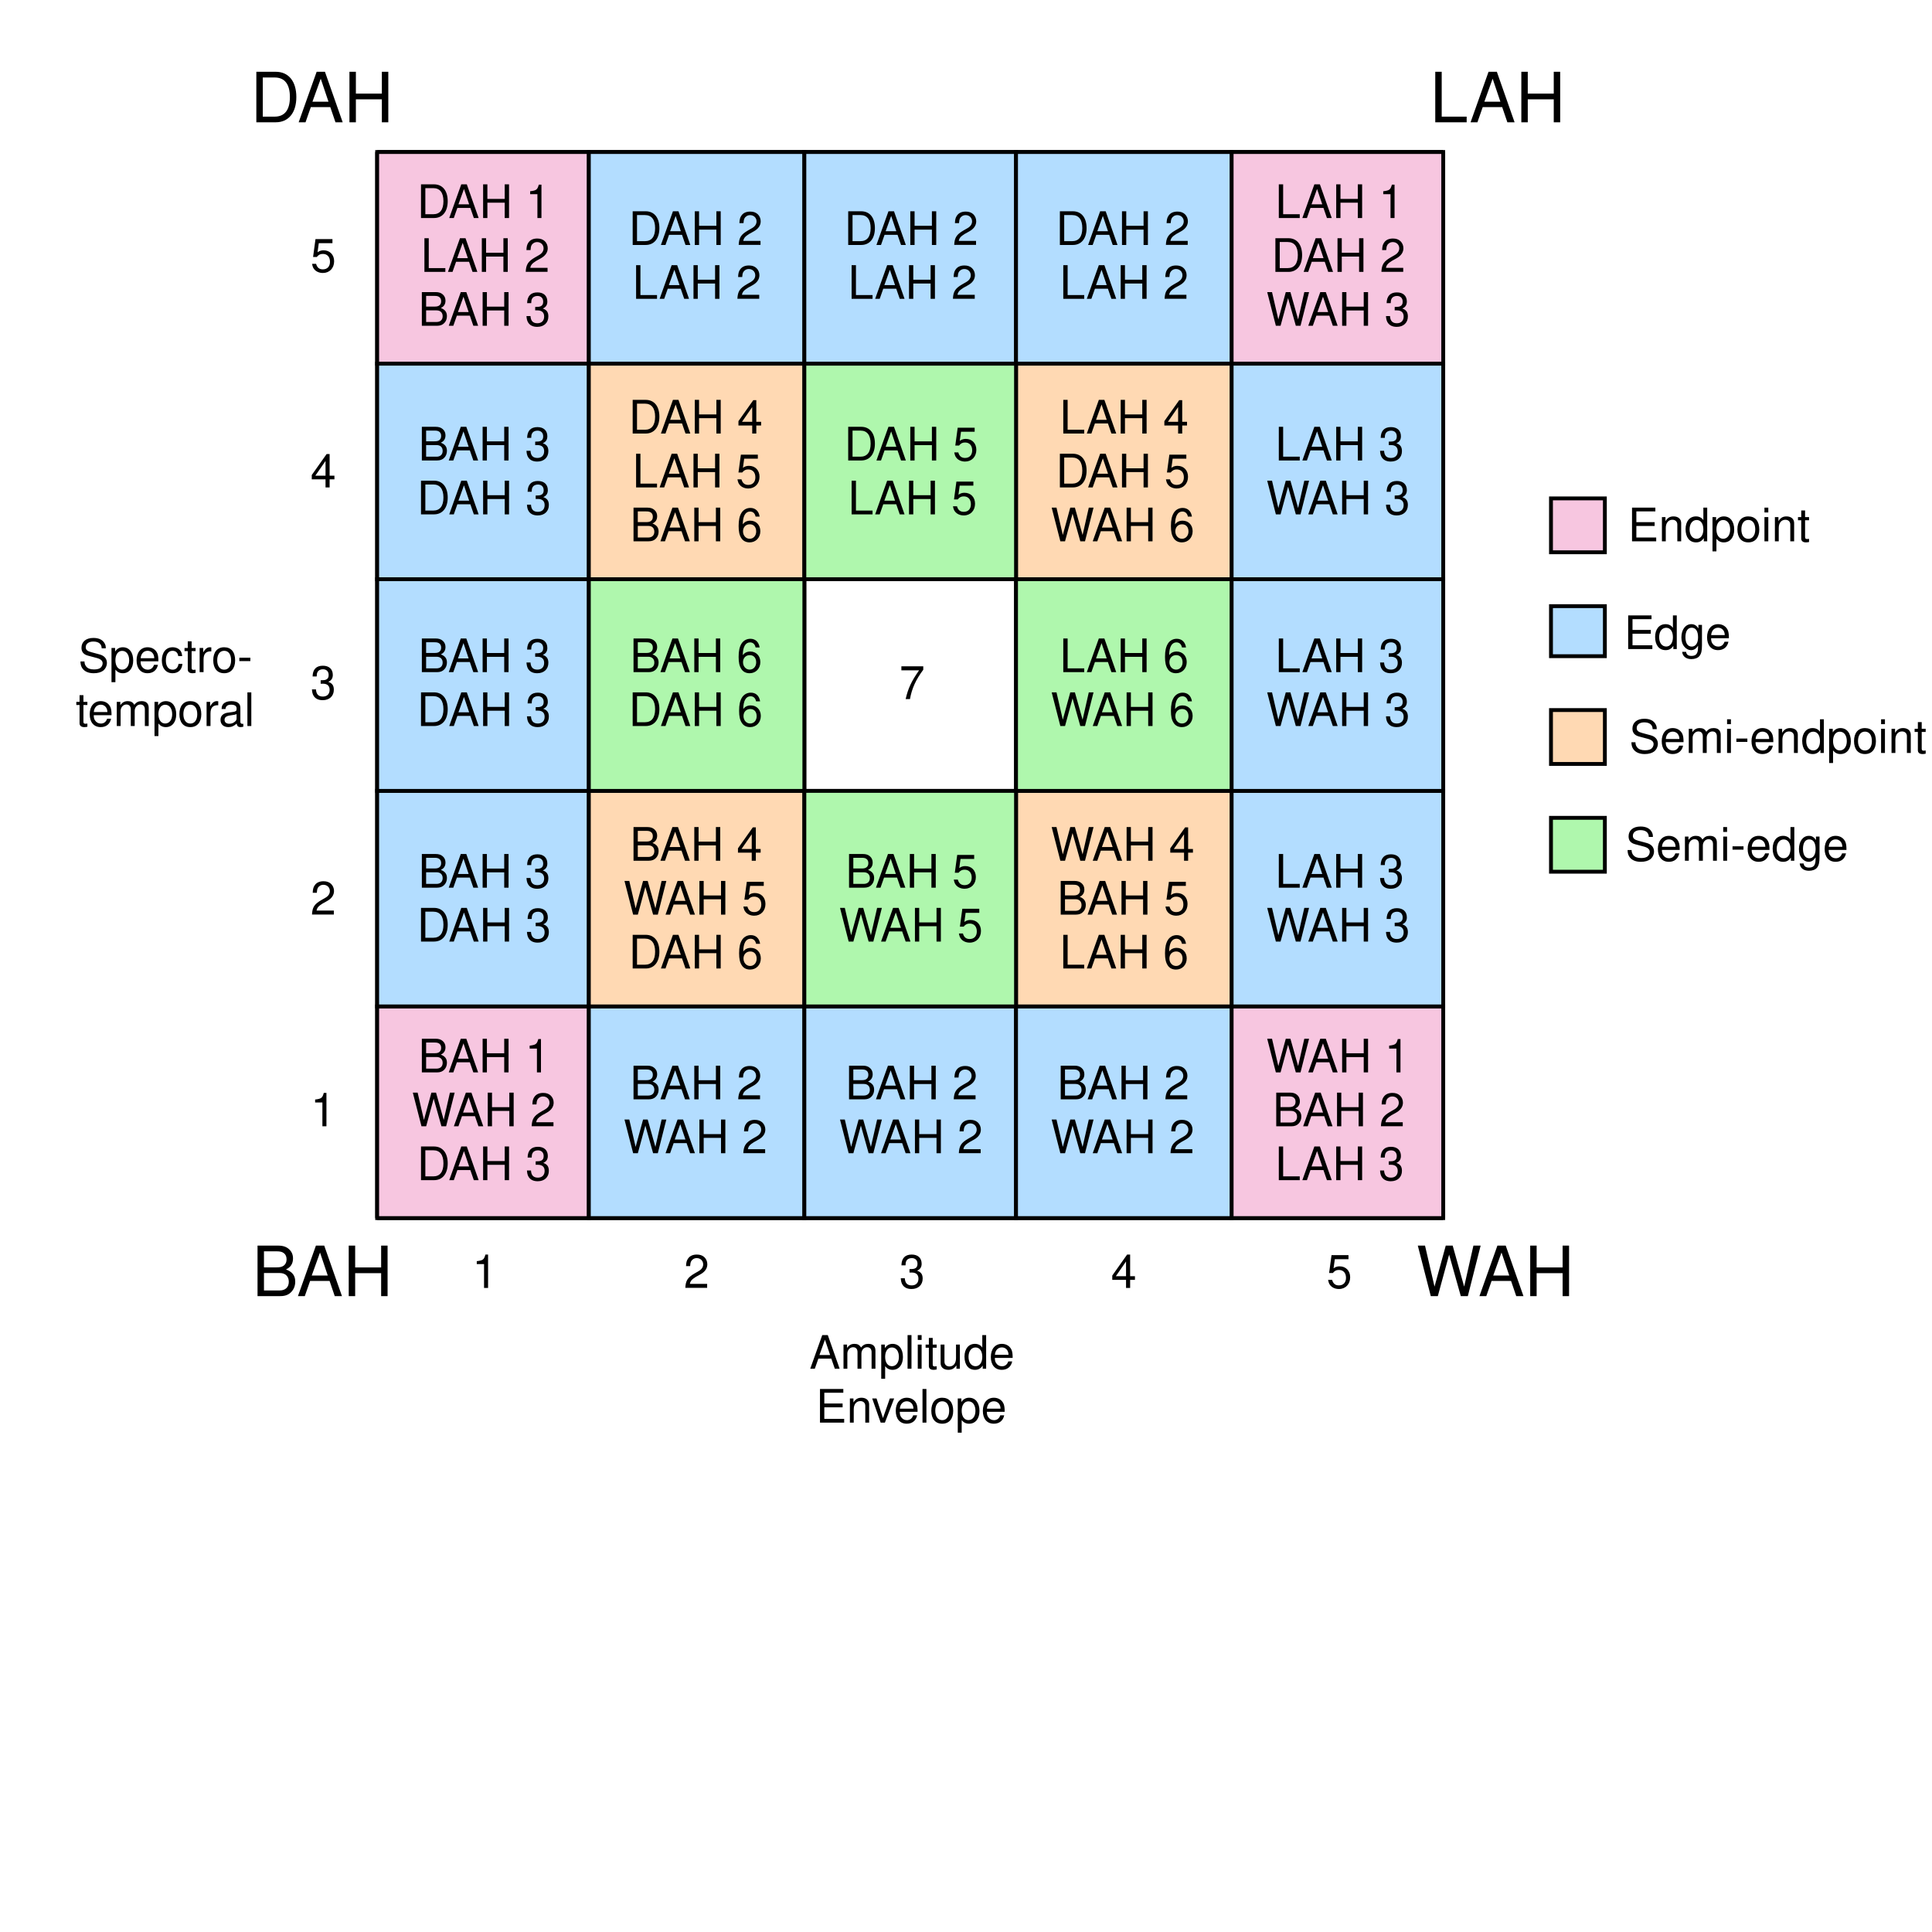
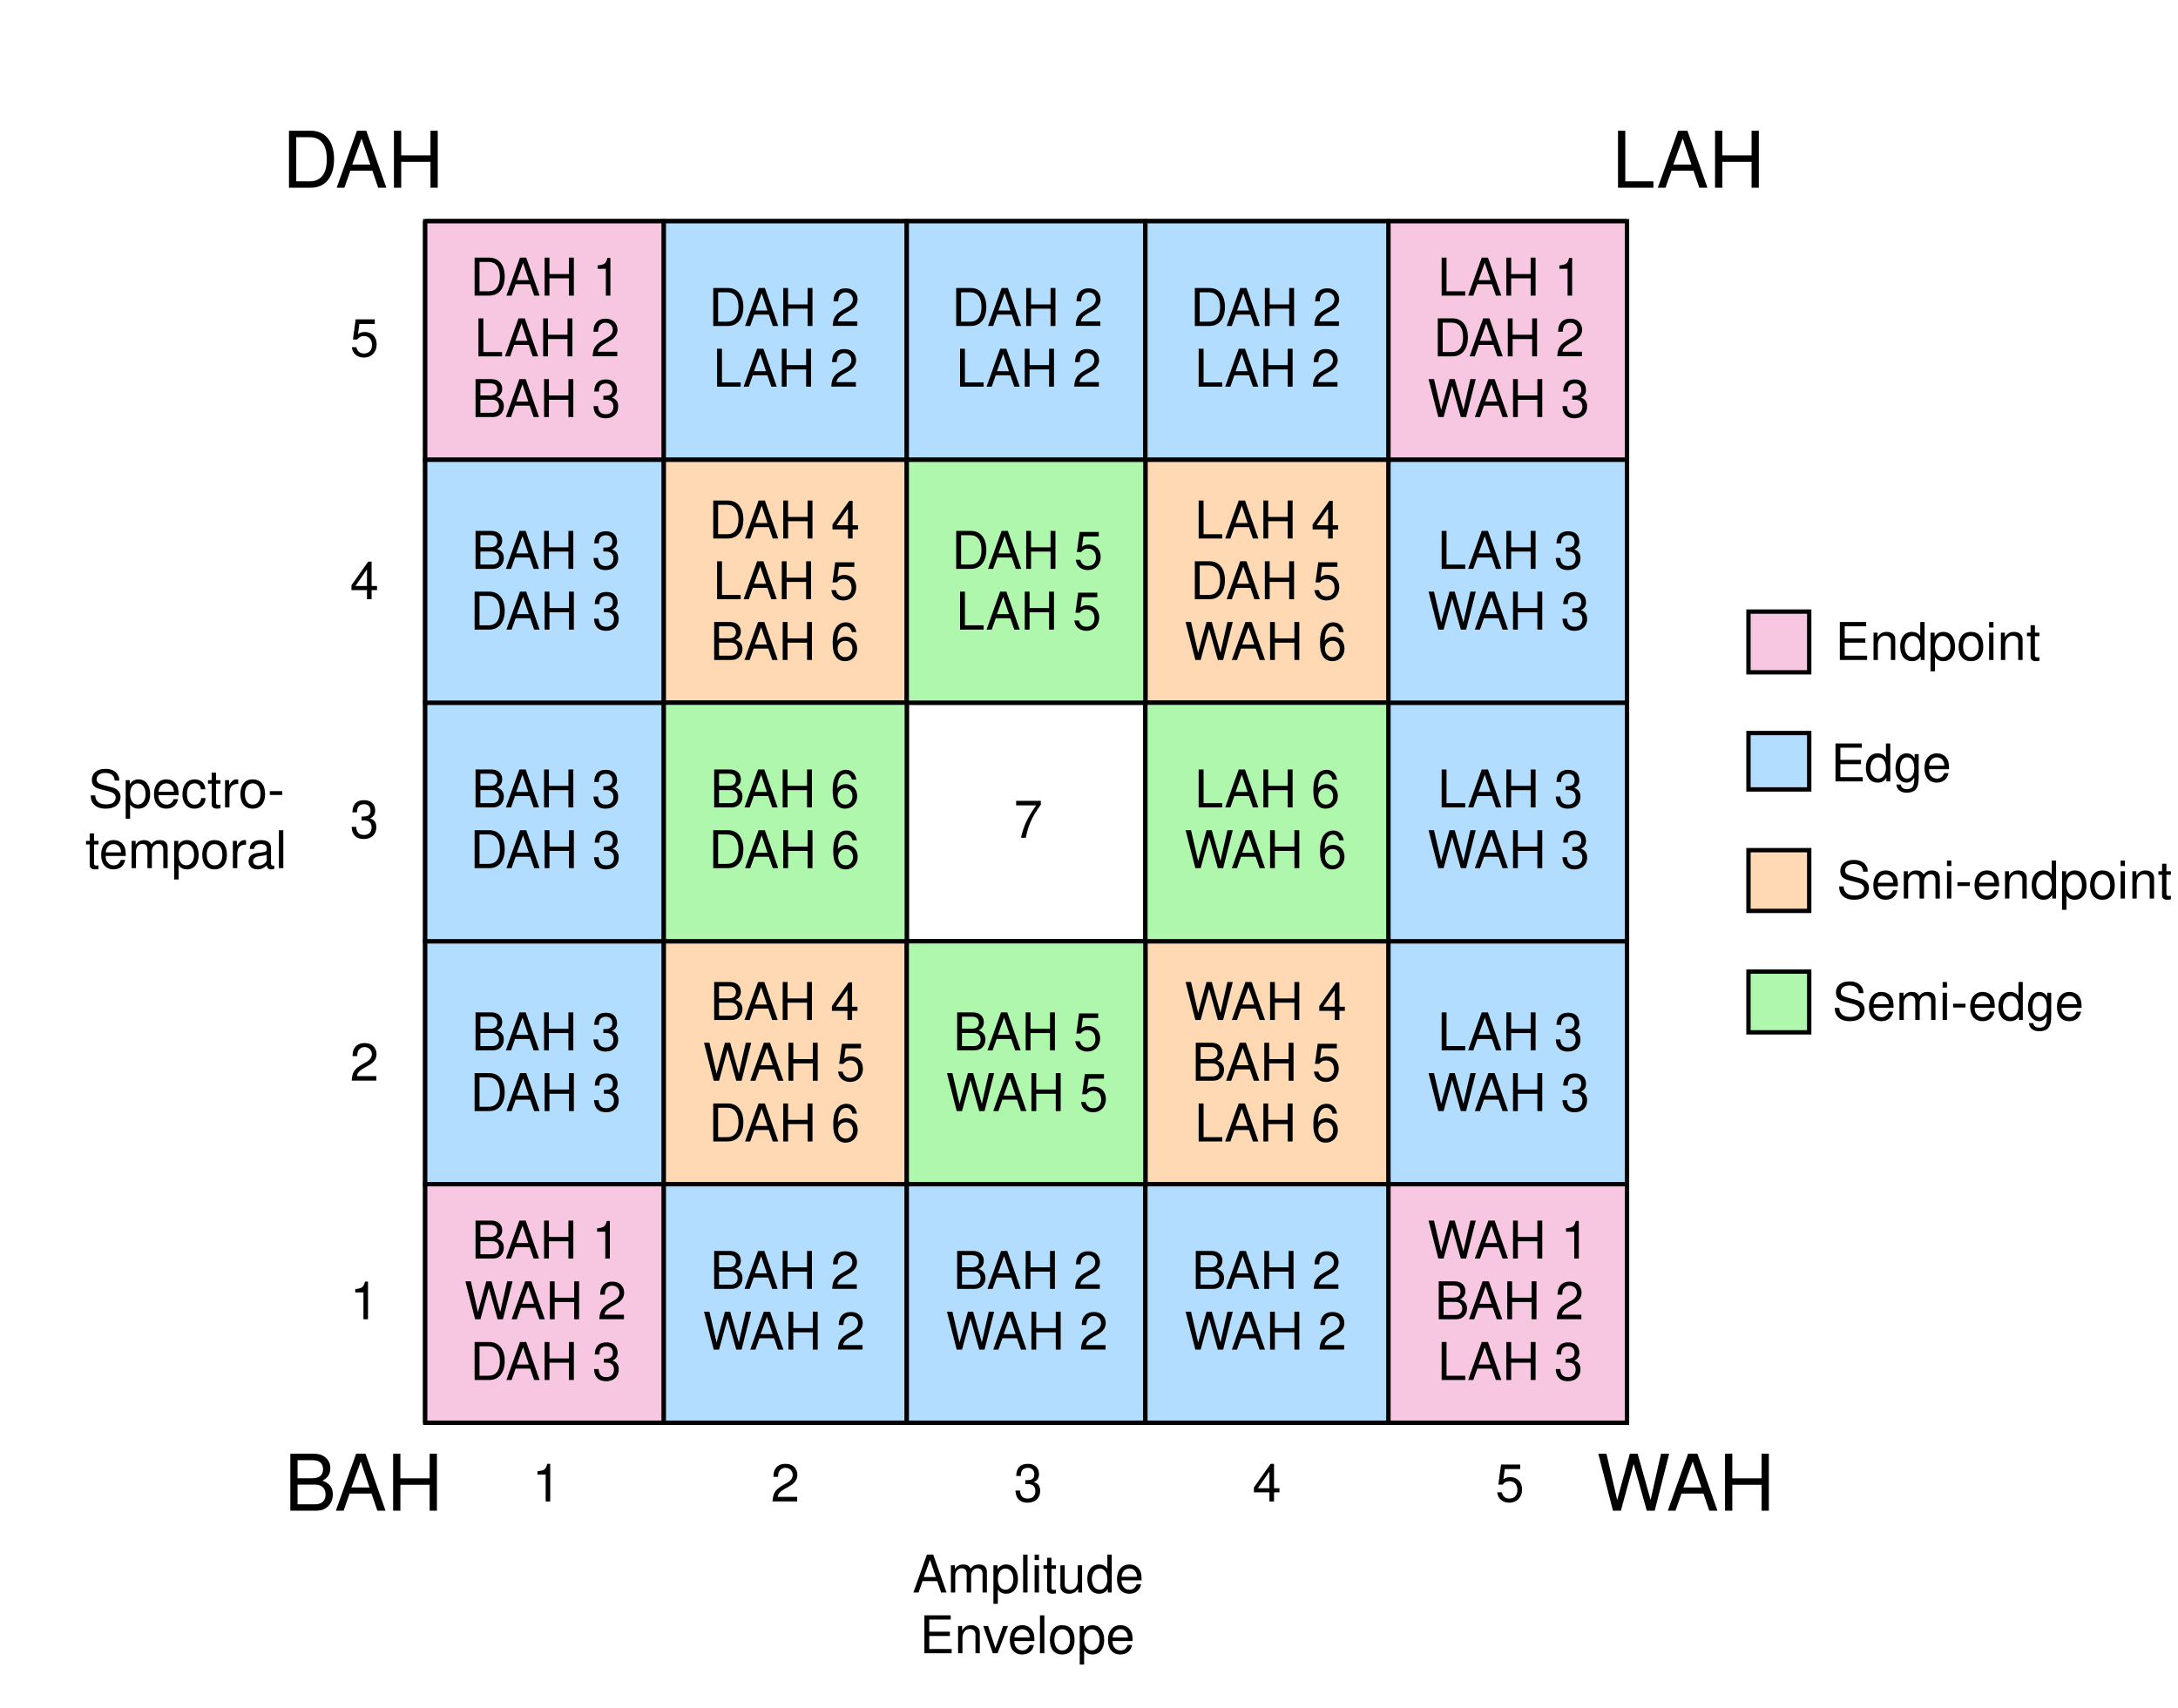
- <svg xmlns="http://www.w3.org/2000/svg" version="1.1" id="svg2" xml:space="preserve" width="669.333" height="669.333" viewBox="0 200 669.333 500">
+ <svg xmlns="http://www.w3.org/2000/svg" version="1.1" id="svg2" xml:space="preserve" width="669.333" height="525" viewBox="0 100 669.333 525">
  <defs id="defs6">
    <clipPath clipPathUnits="userSpaceOnUse" id="clipPath20">
      <path d="M 10,10 H 5010 V 5010 H 10 Z" id="path18" />
    </clipPath>
  </defs>
  <g id="g10" transform="matrix(1.333333,0,0,-1.333333,0,669.3333)">
    <g id="g12" transform="scale(0.1)">
      <g id="g14">
        <g id="g16" clip-path="url(#clipPath20)">
          <path d="M 980,990 H 3750" style="fill:none;stroke:#000000;stroke-width:10;stroke-linecap:butt;stroke-linejoin:round;stroke-miterlimit:10;stroke-dasharray:none;stroke-opacity:1" id="path22" />
          <path d="M 980,1540 H 3750" style="fill:none;stroke:#000000;stroke-width:10;stroke-linecap:butt;stroke-linejoin:round;stroke-miterlimit:10;stroke-dasharray:none;stroke-opacity:1" id="path24" />
          <path d="M 980,2100 H 3750" style="fill:none;stroke:#000000;stroke-width:10;stroke-linecap:butt;stroke-linejoin:round;stroke-miterlimit:10;stroke-dasharray:none;stroke-opacity:1" id="path26" />
          <path d="M 980,2650 H 3750" style="fill:none;stroke:#000000;stroke-width:10;stroke-linecap:butt;stroke-linejoin:round;stroke-miterlimit:10;stroke-dasharray:none;stroke-opacity:1" id="path28" />
          <path d="M 980,3210 H 3750" style="fill:none;stroke:#000000;stroke-width:10;stroke-linecap:butt;stroke-linejoin:round;stroke-miterlimit:10;stroke-dasharray:none;stroke-opacity:1" id="path30" />
          <path d="M 980,3760 H 3750" style="fill:none;stroke:#000000;stroke-width:10;stroke-linecap:butt;stroke-linejoin:round;stroke-miterlimit:10;stroke-dasharray:none;stroke-opacity:1" id="path32" />
          <path d="M 980,990 V 3760" style="fill:none;stroke:#000000;stroke-width:10;stroke-linecap:butt;stroke-linejoin:round;stroke-miterlimit:10;stroke-dasharray:none;stroke-opacity:1" id="path34" />
          <path d="M 1530,990 V 3760" style="fill:none;stroke:#000000;stroke-width:10;stroke-linecap:butt;stroke-linejoin:round;stroke-miterlimit:10;stroke-dasharray:none;stroke-opacity:1" id="path36" />
          <path d="M 2090,990 V 3760" style="fill:none;stroke:#000000;stroke-width:10;stroke-linecap:butt;stroke-linejoin:round;stroke-miterlimit:10;stroke-dasharray:none;stroke-opacity:1" id="path38" />
          <path d="M 2640,990 V 3760" style="fill:none;stroke:#000000;stroke-width:10;stroke-linecap:butt;stroke-linejoin:round;stroke-miterlimit:10;stroke-dasharray:none;stroke-opacity:1" id="path40" />
          <path d="M 3200,990 V 3760" style="fill:none;stroke:#000000;stroke-width:10;stroke-linecap:butt;stroke-linejoin:round;stroke-miterlimit:10;stroke-dasharray:none;stroke-opacity:1" id="path42" />
          <path d="M 3750,990 V 3760" style="fill:none;stroke:#000000;stroke-width:10;stroke-linecap:butt;stroke-linejoin:round;stroke-miterlimit:10;stroke-dasharray:none;stroke-opacity:1" id="path44" />
          <path d="m 980,990 h 550 v 550 H 980 Z" style="fill:#f7c6e0;fill-opacity:1;fill-rule:nonzero;stroke:none" id="path46" />
          <path d="m 980,990 h 550 v 550 H 980 Z" style="fill:none;stroke:#000000;stroke-width:10;stroke-linecap:square;stroke-linejoin:miter;stroke-miterlimit:10;stroke-dasharray:none;stroke-opacity:1" id="path48" />
          <path d="m 980,3210 h 550 v 550 H 980 Z" style="fill:#f7c6e0;fill-opacity:1;fill-rule:nonzero;stroke:none" id="path50" />
          <path d="m 980,3210 h 550 v 550 H 980 Z" style="fill:none;stroke:#000000;stroke-width:10;stroke-linecap:square;stroke-linejoin:miter;stroke-miterlimit:10;stroke-dasharray:none;stroke-opacity:1" id="path52" />
          <path d="m 980,1540 h 550 v 560 H 980 Z" style="fill:#b3ddff;fill-opacity:1;fill-rule:nonzero;stroke:none" id="path54" />
          <path d="m 980,1540 h 550 v 560 H 980 Z" style="fill:none;stroke:#000000;stroke-width:10;stroke-linecap:square;stroke-linejoin:miter;stroke-miterlimit:10;stroke-dasharray:none;stroke-opacity:1" id="path56" />
          <path d="m 980,2100 h 550 v 550 H 980 Z" style="fill:#b3ddff;fill-opacity:1;fill-rule:nonzero;stroke:none" id="path58" />
          <path d="m 980,2100 h 550 v 550 H 980 Z" style="fill:none;stroke:#000000;stroke-width:10;stroke-linecap:square;stroke-linejoin:miter;stroke-miterlimit:10;stroke-dasharray:none;stroke-opacity:1" id="path60" />
          <path d="m 980,2650 h 550 v 560 H 980 Z" style="fill:#b3ddff;fill-opacity:1;fill-rule:nonzero;stroke:none" id="path62" />
          <path d="m 980,2650 h 550 v 560 H 980 Z" style="fill:none;stroke:#000000;stroke-width:10;stroke-linecap:square;stroke-linejoin:miter;stroke-miterlimit:10;stroke-dasharray:none;stroke-opacity:1" id="path64" />
          <path d="m 3200,990 h 550 v 550 h -550 z" style="fill:#f7c6e0;fill-opacity:1;fill-rule:nonzero;stroke:none" id="path66" />
          <path d="m 3200,990 h 550 v 550 h -550 z" style="fill:none;stroke:#000000;stroke-width:10;stroke-linecap:square;stroke-linejoin:miter;stroke-miterlimit:10;stroke-dasharray:none;stroke-opacity:1" id="path68" />
          <path d="m 3200,3210 h 550 v 550 h -550 z" style="fill:#f7c6e0;fill-opacity:1;fill-rule:nonzero;stroke:none" id="path70" />
          <path d="m 3200,3210 h 550 v 550 h -550 z" style="fill:none;stroke:#000000;stroke-width:10;stroke-linecap:square;stroke-linejoin:miter;stroke-miterlimit:10;stroke-dasharray:none;stroke-opacity:1" id="path72" />
          <path d="m 3200,1540 h 550 v 560 h -550 z" style="fill:#b3ddff;fill-opacity:1;fill-rule:nonzero;stroke:none" id="path74" />
          <path d="m 3200,1540 h 550 v 560 h -550 z" style="fill:none;stroke:#000000;stroke-width:10;stroke-linecap:square;stroke-linejoin:miter;stroke-miterlimit:10;stroke-dasharray:none;stroke-opacity:1" id="path76" />
          <path d="m 3200,2100 h 550 v 550 h -550 z" style="fill:#b3ddff;fill-opacity:1;fill-rule:nonzero;stroke:none" id="path78" />
          <path d="m 3200,2100 h 550 v 550 h -550 z" style="fill:none;stroke:#000000;stroke-width:10;stroke-linecap:square;stroke-linejoin:miter;stroke-miterlimit:10;stroke-dasharray:none;stroke-opacity:1" id="path80" />
          <path d="m 3200,2650 h 550 v 560 h -550 z" style="fill:#b3ddff;fill-opacity:1;fill-rule:nonzero;stroke:none" id="path82" />
          <path d="m 3200,2650 h 550 v 560 h -550 z" style="fill:none;stroke:#000000;stroke-width:10;stroke-linecap:square;stroke-linejoin:miter;stroke-miterlimit:10;stroke-dasharray:none;stroke-opacity:1" id="path84" />
          <path d="m 1530,990 h 560 v 550 h -560 z" style="fill:#b3ddff;fill-opacity:1;fill-rule:nonzero;stroke:none" id="path86" />
          <path d="m 1530,990 h 560 v 550 h -560 z" style="fill:none;stroke:#000000;stroke-width:10;stroke-linecap:square;stroke-linejoin:miter;stroke-miterlimit:10;stroke-dasharray:none;stroke-opacity:1" id="path88" />
          <path d="m 1530,3210 h 560 v 550 h -560 z" style="fill:#b3ddff;fill-opacity:1;fill-rule:nonzero;stroke:none" id="path90" />
          <path d="m 1530,3210 h 560 v 550 h -560 z" style="fill:none;stroke:#000000;stroke-width:10;stroke-linecap:square;stroke-linejoin:miter;stroke-miterlimit:10;stroke-dasharray:none;stroke-opacity:1" id="path92" />
          <path d="m 2090,990 h 550 v 550 h -550 z" style="fill:#b3ddff;fill-opacity:1;fill-rule:nonzero;stroke:none" id="path94" />
          <path d="m 2090,990 h 550 v 550 h -550 z" style="fill:none;stroke:#000000;stroke-width:10;stroke-linecap:square;stroke-linejoin:miter;stroke-miterlimit:10;stroke-dasharray:none;stroke-opacity:1" id="path96" />
          <path d="m 2090,3210 h 550 v 550 h -550 z" style="fill:#b3ddff;fill-opacity:1;fill-rule:nonzero;stroke:none" id="path98" />
          <path d="m 2090,3210 h 550 v 550 h -550 z" style="fill:none;stroke:#000000;stroke-width:10;stroke-linecap:square;stroke-linejoin:miter;stroke-miterlimit:10;stroke-dasharray:none;stroke-opacity:1" id="path100" />
          <path d="m 2640,990 h 560 v 550 h -560 z" style="fill:#b3ddff;fill-opacity:1;fill-rule:nonzero;stroke:none" id="path102" />
          <path d="m 2640,990 h 560 v 550 h -560 z" style="fill:none;stroke:#000000;stroke-width:10;stroke-linecap:square;stroke-linejoin:miter;stroke-miterlimit:10;stroke-dasharray:none;stroke-opacity:1" id="path104" />
          <path d="m 2640,3210 h 560 v 550 h -560 z" style="fill:#b3ddff;fill-opacity:1;fill-rule:nonzero;stroke:none" id="path106" />
          <path d="m 2640,3210 h 560 v 550 h -560 z" style="fill:none;stroke:#000000;stroke-width:10;stroke-linecap:square;stroke-linejoin:miter;stroke-miterlimit:10;stroke-dasharray:none;stroke-opacity:1" id="path108" />
          <path d="m 1530,1540 h 560 v 560 h -560 z" style="fill:#ffd9b3;fill-opacity:1;fill-rule:nonzero;stroke:none" id="path110" />
          <path d="m 1530,1540 h 560 v 560 h -560 z" style="fill:none;stroke:#000000;stroke-width:10;stroke-linecap:square;stroke-linejoin:miter;stroke-miterlimit:10;stroke-dasharray:none;stroke-opacity:1" id="path112" />
          <path d="m 1530,2650 h 560 v 560 h -560 z" style="fill:#ffd9b3;fill-opacity:1;fill-rule:nonzero;stroke:none" id="path114" />
          <path d="m 1530,2650 h 560 v 560 h -560 z" style="fill:none;stroke:#000000;stroke-width:10;stroke-linecap:square;stroke-linejoin:miter;stroke-miterlimit:10;stroke-dasharray:none;stroke-opacity:1" id="path116" />
          <path d="m 2640,1540 h 560 v 560 h -560 z" style="fill:#ffd9b3;fill-opacity:1;fill-rule:nonzero;stroke:none" id="path118" />
          <path d="m 2640,1540 h 560 v 560 h -560 z" style="fill:none;stroke:#000000;stroke-width:10;stroke-linecap:square;stroke-linejoin:miter;stroke-miterlimit:10;stroke-dasharray:none;stroke-opacity:1" id="path120" />
          <path d="m 2640,2650 h 560 v 560 h -560 z" style="fill:#ffd9b3;fill-opacity:1;fill-rule:nonzero;stroke:none" id="path122" />
          <path d="m 2640,2650 h 560 v 560 h -560 z" style="fill:none;stroke:#000000;stroke-width:10;stroke-linecap:square;stroke-linejoin:miter;stroke-miterlimit:10;stroke-dasharray:none;stroke-opacity:1" id="path124" />
          <path d="m 1530,2100 h 560 v 550 h -560 z" style="fill:#aff7ad;fill-opacity:1;fill-rule:nonzero;stroke:none" id="path126" />
          <path d="m 1530,2100 h 560 v 550 h -560 z" style="fill:none;stroke:#000000;stroke-width:10;stroke-linecap:square;stroke-linejoin:miter;stroke-miterlimit:10;stroke-dasharray:none;stroke-opacity:1" id="path128" />
          <path d="m 2090,1540 h 550 v 560 h -550 z" style="fill:#aff7ad;fill-opacity:1;fill-rule:nonzero;stroke:none" id="path130" />
          <path d="m 2090,1540 h 550 v 560 h -550 z" style="fill:none;stroke:#000000;stroke-width:10;stroke-linecap:square;stroke-linejoin:miter;stroke-miterlimit:10;stroke-dasharray:none;stroke-opacity:1" id="path132" />
          <path d="m 2090,2650 h 550 v 560 h -550 z" style="fill:#aff7ad;fill-opacity:1;fill-rule:nonzero;stroke:none" id="path134" />
          <path d="m 2090,2650 h 550 v 560 h -550 z" style="fill:none;stroke:#000000;stroke-width:10;stroke-linecap:square;stroke-linejoin:miter;stroke-miterlimit:10;stroke-dasharray:none;stroke-opacity:1" id="path136" />
          <path d="m 2640,2100 h 560 v 550 h -560 z" style="fill:#aff7ad;fill-opacity:1;fill-rule:nonzero;stroke:none" id="path138" />
          <path d="m 2640,2100 h 560 v 550 h -560 z" style="fill:none;stroke:#000000;stroke-width:10;stroke-linecap:square;stroke-linejoin:miter;stroke-miterlimit:10;stroke-dasharray:none;stroke-opacity:1" id="path140" />
          <path d="m 4030,2720 h 140 v 140 h -140 z" style="fill:#f7c6e0;fill-opacity:1;fill-rule:nonzero;stroke:none" id="path142" />
          <path d="m 4030,2720 h 140 v 140 h -140 z" style="fill:none;stroke:#000000;stroke-width:10;stroke-linecap:square;stroke-linejoin:miter;stroke-miterlimit:10;stroke-dasharray:none;stroke-opacity:1" id="path144" />
          <g id="g146" transform="scale(10)">
            <text transform="matrix(1,0,0,-1,422.979,274.852)" style="font-variant:normal;font-weight:normal;font-size:12px;font-family:Helvetica;-inkscape-font-specification:Helvetica;writing-mode:lr-tb;fill:#000000;fill-opacity:1;fill-rule:nonzero;stroke:none" id="text150">
              <tspan x="0 8.004 14.676 21.348 28.02 34.692 37.356 44.028 47.364" y="0" id="tspan148">Endpoint </tspan>
            </text>
          </g>
          <path d="m 4030,2450 h 140 v 130 h -140 z" style="fill:#b3ddff;fill-opacity:1;fill-rule:nonzero;stroke:none" id="path152" />
          <path d="m 4030,2450 h 140 v 130 h -140 z" style="fill:none;stroke:#000000;stroke-width:10;stroke-linecap:square;stroke-linejoin:miter;stroke-miterlimit:10;stroke-dasharray:none;stroke-opacity:1" id="path154" />
          <g id="g156" transform="scale(10)">
            <text transform="matrix(1,0,0,-1,421.979,246.852)" style="font-variant:normal;font-weight:normal;font-size:12px;font-family:Helvetica;-inkscape-font-specification:Helvetica;writing-mode:lr-tb;fill:#000000;fill-opacity:1;fill-rule:nonzero;stroke:none" id="text160">
              <tspan x="0 8.004 14.676 21.348 28.02" y="0" id="tspan158">Edge </tspan>
            </text>
          </g>
          <path d="m 4030,2170 h 140 v 140 h -140 z" style="fill:#ffd9b3;fill-opacity:1;fill-rule:nonzero;stroke:none" id="path162" />
          <path d="m 4030,2170 h 140 v 140 h -140 z" style="fill:none;stroke:#000000;stroke-width:10;stroke-linecap:square;stroke-linejoin:miter;stroke-miterlimit:10;stroke-dasharray:none;stroke-opacity:1" id="path164" />
          <g id="g166" transform="scale(10)">
            <text transform="matrix(1,0,0,-1,423.319,219.852)" style="font-variant:normal;font-weight:normal;font-size:12px;font-family:Helvetica;-inkscape-font-specification:Helvetica;writing-mode:lr-tb;fill:#000000;fill-opacity:1;fill-rule:nonzero;stroke:none" id="text170">
              <tspan x="0 8.004 14.676 24.672 27.336 31.332 38.004 44.676 51.348 58.02 64.692 67.356 74.028" y="0" id="tspan168">Semi-endpoint</tspan>
            </text>
          </g>
          <path d="m 4030,1890 h 140 v 140 h -140 z" style="fill:#aff7ad;fill-opacity:1;fill-rule:nonzero;stroke:none" id="path172" />
          <path d="m 4030,1890 h 140 v 140 h -140 z" style="fill:none;stroke:#000000;stroke-width:10;stroke-linecap:square;stroke-linejoin:miter;stroke-miterlimit:10;stroke-dasharray:none;stroke-opacity:1" id="path174" />
          <g id="g176" transform="scale(10)">
            <text transform="matrix(1,0,0,-1,422.319,191.852)" style="font-variant:normal;font-weight:normal;font-size:12px;font-family:Helvetica;-inkscape-font-specification:Helvetica;writing-mode:lr-tb;fill:#000000;fill-opacity:1;fill-rule:nonzero;stroke:none" id="text322">
              <tspan x="0 8.004 14.676 24.672 27.336 31.332 38.004 44.676 51.348 58.02" y="0" id="tspan178">Semi-edge </tspan>
              <tspan x="-313.659 -305.655 -297.651 -288.987 -285.651" y="55" id="tspan180">BAH 1</tspan>
              <tspan x="-315.321 -303.993 -295.989 -287.325 -283.989" y="69" id="tspan182">WAH 2</tspan>
              <tspan x="-313.989 -305.325 -297.321 -288.657 -285.321" y="83" id="tspan184">DAH 3</tspan>
              <tspan x="-313.659 -305.655 -297.651 -288.987 -285.651" y="7" id="tspan186">BAH 3</tspan>
              <tspan x="-313.989 -305.325 -297.321 -288.657 -285.321" y="21" id="tspan188">DAH 3</tspan>
              <tspan x="-313.659 -305.655 -297.651 -288.987 -285.651" y="-49" id="tspan190">BAH 3</tspan>
              <tspan x="-313.989 -305.325 -297.321 -288.657 -285.321" y="-35" id="tspan192">DAH 3</tspan>
              <tspan x="-313.659 -305.655 -297.651 -288.987 -285.651" y="-104" id="tspan194">BAH 3</tspan>
              <tspan x="-313.989 -305.325 -297.321 -288.657 -285.321" y="-90" id="tspan196">DAH 3</tspan>
              <tspan x="-313.989 -305.325 -297.321 -288.657 -285.321" y="-167" id="tspan198">DAH 1</tspan>
              <tspan x="-312.993 -306.321 -298.317 -289.653 -286.317" y="-153" id="tspan200">LAH 2</tspan>
              <tspan x="-313.659 -305.655 -297.651 -288.987 -285.651" y="-139" id="tspan202">BAH 3</tspan>
              <tspan x="-299.655" y="111" id="tspan204">1</tspan>
              <tspan x="-341.655" y="69" id="tspan206">1</tspan>
              <tspan x="-258.659 -250.655 -242.651 -233.987 -230.651" y="62" id="tspan208">BAH 2</tspan>
              <tspan x="-260.321 -248.993 -240.989 -232.325 -228.989" y="76" id="tspan210">WAH 2</tspan>
              <tspan x="-258.659 -250.655 -242.651 -233.987 -230.651" y="0" id="tspan212">BAH 4</tspan>
              <tspan x="-260.321 -248.993 -240.989 -232.325 -228.989" y="14" id="tspan214">WAH 5</tspan>
              <tspan x="-258.989 -250.325 -242.321 -233.657 -230.321" y="28" id="tspan216">DAH 6</tspan>
              <tspan x="-258.659 -250.655 -242.651 -233.987 -230.651" y="-49" id="tspan218">BAH 6</tspan>
              <tspan x="-258.989 -250.325 -242.321 -233.657 -230.321" y="-35" id="tspan220">DAH 6</tspan>
              <tspan x="-258.989 -250.325 -242.321 -233.657 -230.321" y="-111" id="tspan222">DAH 4</tspan>
              <tspan x="-257.993 -251.321 -243.317 -234.653 -231.317" y="-97" id="tspan224">LAH 5</tspan>
              <tspan x="-258.659 -250.655 -242.651 -233.987 -230.651" y="-83" id="tspan226">BAH 6</tspan>
              <tspan x="-258.989 -250.325 -242.321 -233.657 -230.321" y="-160" id="tspan228">DAH 2</tspan>
              <tspan x="-257.993 -251.321 -243.317 -234.653 -231.317" y="-146" id="tspan230">LAH 2</tspan>
              <tspan x="-244.655" y="111" id="tspan232">2</tspan>
              <tspan x="-341.655" y="14" id="tspan234">2</tspan>
              <tspan x="-202.659 -194.655 -186.651 -177.987 -174.651" y="62" id="tspan236">BAH 2</tspan>
              <tspan x="-204.322 -192.994 -184.99 -176.326 -172.99" y="76" id="tspan238">WAH 2</tspan>
              <tspan x="-202.659 -194.655 -186.651 -177.987 -174.651" y="7" id="tspan240">BAH 5</tspan>
              <tspan x="-204.322 -192.994 -184.99 -176.326 -172.99" y="21" id="tspan242">WAH 5</tspan>
              <tspan x="-188.656" y="-42" id="tspan244">7</tspan>
              <tspan x="-202.99 -194.326 -186.322 -177.658 -174.322" y="-104" id="tspan246">DAH 5</tspan>
              <tspan x="-201.994 -195.321 -187.317 -178.654 -175.317" y="-90" id="tspan248">LAH 5</tspan>
              <tspan x="-202.99 -194.326 -186.322 -177.658 -174.322" y="-160" id="tspan250">DAH 2</tspan>
              <tspan x="-201.994 -195.321 -187.317 -178.654 -175.317" y="-146" id="tspan252">LAH 2</tspan>
              <tspan x="-188.656" y="111" id="tspan254">3</tspan>
              <tspan x="-341.656" y="-42" id="tspan256">3</tspan>
              <tspan x="-147.66 -139.656 -131.652 -122.988 -119.652" y="62" id="tspan258">BAH 2</tspan>
              <tspan x="-149.322 -137.994 -129.99 -121.326 -117.99" y="76" id="tspan260">WAH 2</tspan>
              <tspan x="-149.322 -137.994 -129.99 -121.326 -117.99" y="0" id="tspan262">WAH 4</tspan>
              <tspan x="-147.66 -139.656 -131.652 -122.988 -119.652" y="14" id="tspan264">BAH 5</tspan>
              <tspan x="-146.994 -140.322 -132.318 -123.654 -120.318" y="28" id="tspan266">LAH 6</tspan>
              <tspan x="-146.994 -140.322 -132.318 -123.654 -120.318" y="-49" id="tspan268">LAH 6</tspan>
              <tspan x="-149.322 -137.994 -129.99 -121.326 -117.99" y="-35" id="tspan270">WAH 6</tspan>
              <tspan x="-146.994 -140.322 -132.318 -123.654 -120.318" y="-111" id="tspan272">LAH 4</tspan>
              <tspan x="-147.99 -139.326 -131.322 -122.658 -119.322" y="-97" id="tspan274">DAH 5</tspan>
              <tspan x="-149.322 -137.994 -129.99 -121.326 -117.99" y="-83" id="tspan276">WAH 6</tspan>
              <tspan x="-147.99 -139.326 -131.322 -122.658 -119.322" y="-160" id="tspan278">DAH 2</tspan>
              <tspan x="-146.994 -140.322 -132.318 -123.654 -120.318" y="-146" id="tspan280">LAH 2</tspan>
              <tspan x="-133.656" y="111" id="tspan282">4</tspan>
              <tspan x="-341.656" y="-97" id="tspan284">4</tspan>
              <tspan x="-93.322 -81.994 -73.99 -65.326 -61.99" y="55" id="tspan286">WAH 1</tspan>
              <tspan x="-91.66 -83.656 -75.652 -66.988 -63.652" y="69" id="tspan288">BAH 2</tspan>
              <tspan x="-90.994 -84.322 -76.318 -67.654 -64.318" y="83" id="tspan290">LAH 3</tspan>
              <tspan x="-90.994 -84.322 -76.318 -67.654 -64.318" y="7" id="tspan292">LAH 3</tspan>
              <tspan x="-93.322 -81.994 -73.99 -65.326 -61.99" y="21" id="tspan294">WAH 3</tspan>
              <tspan x="-90.994 -84.322 -76.318 -67.654 -64.318" y="-49" id="tspan296">LAH 3</tspan>
              <tspan x="-93.322 -81.994 -73.99 -65.326 -61.99" y="-35" id="tspan298">WAH 3</tspan>
              <tspan x="-90.994 -84.322 -76.318 -67.654 -64.318" y="-104" id="tspan300">LAH 3</tspan>
              <tspan x="-93.322 -81.994 -73.99 -65.326 -61.99" y="-90" id="tspan302">WAH 3</tspan>
              <tspan x="-90.994 -84.322 -76.318 -67.654 -64.318" y="-167" id="tspan304">LAH 1</tspan>
              <tspan x="-91.99 -83.326 -75.322 -66.658 -63.322" y="-153" id="tspan306">DAH 2</tspan>
              <tspan x="-93.322 -81.994 -73.99 -65.326 -61.99" y="-139" id="tspan308">WAH 3</tspan>
              <tspan x="-77.657" y="111" id="tspan310">5</tspan>
              <tspan x="-341.657" y="-153" id="tspan312">5</tspan>
              <tspan x="-211.996 -203.992 -193.996 -187.324 -184.66 -181.996 -178.66 -171.988 -165.316" y="132" id="tspan314">Amplitude</tspan>
              <tspan x="-210.334 -202.33 -195.658 -189.658 -182.986 -180.322 -173.65 -166.978" y="146" id="tspan316">Envelope</tspan>
              <tspan x="-401.994 -393.99 -387.318 -380.646 -374.646 -371.31 -367.314 -360.642" y="-49" id="tspan318">Spectro-</tspan>
              <tspan x="-402.66 -399.324 -392.652 -382.656 -375.984 -369.312 -365.316 -358.644" y="-35" id="tspan320">temporal</tspan>
            </text>
            <text transform="matrix(1,0,0,-1,65.49471,78.725)" style="font-variant:normal;font-weight:normal;font-size:18px;font-family:Helvetica;-inkscape-font-specification:Helvetica;writing-mode:lr-tb;fill:#000000;fill-opacity:1;fill-rule:nonzero;stroke:none" id="text332">
              <tspan x="0 12.006 24.012" y="0" id="tspan324">BAH</tspan>
              <tspan x="-0.495 12.501 24.507" y="-305" id="tspan326">DAH</tspan>
              <tspan x="302.507 319.499 331.505" y="0" id="tspan328">WAH</tspan>
              <tspan x="305.999 316.007 328.013" y="-305" id="tspan330">LAH</tspan>
            </text>
          </g>
        </g>
      </g>
    </g>
  </g>
</svg>
